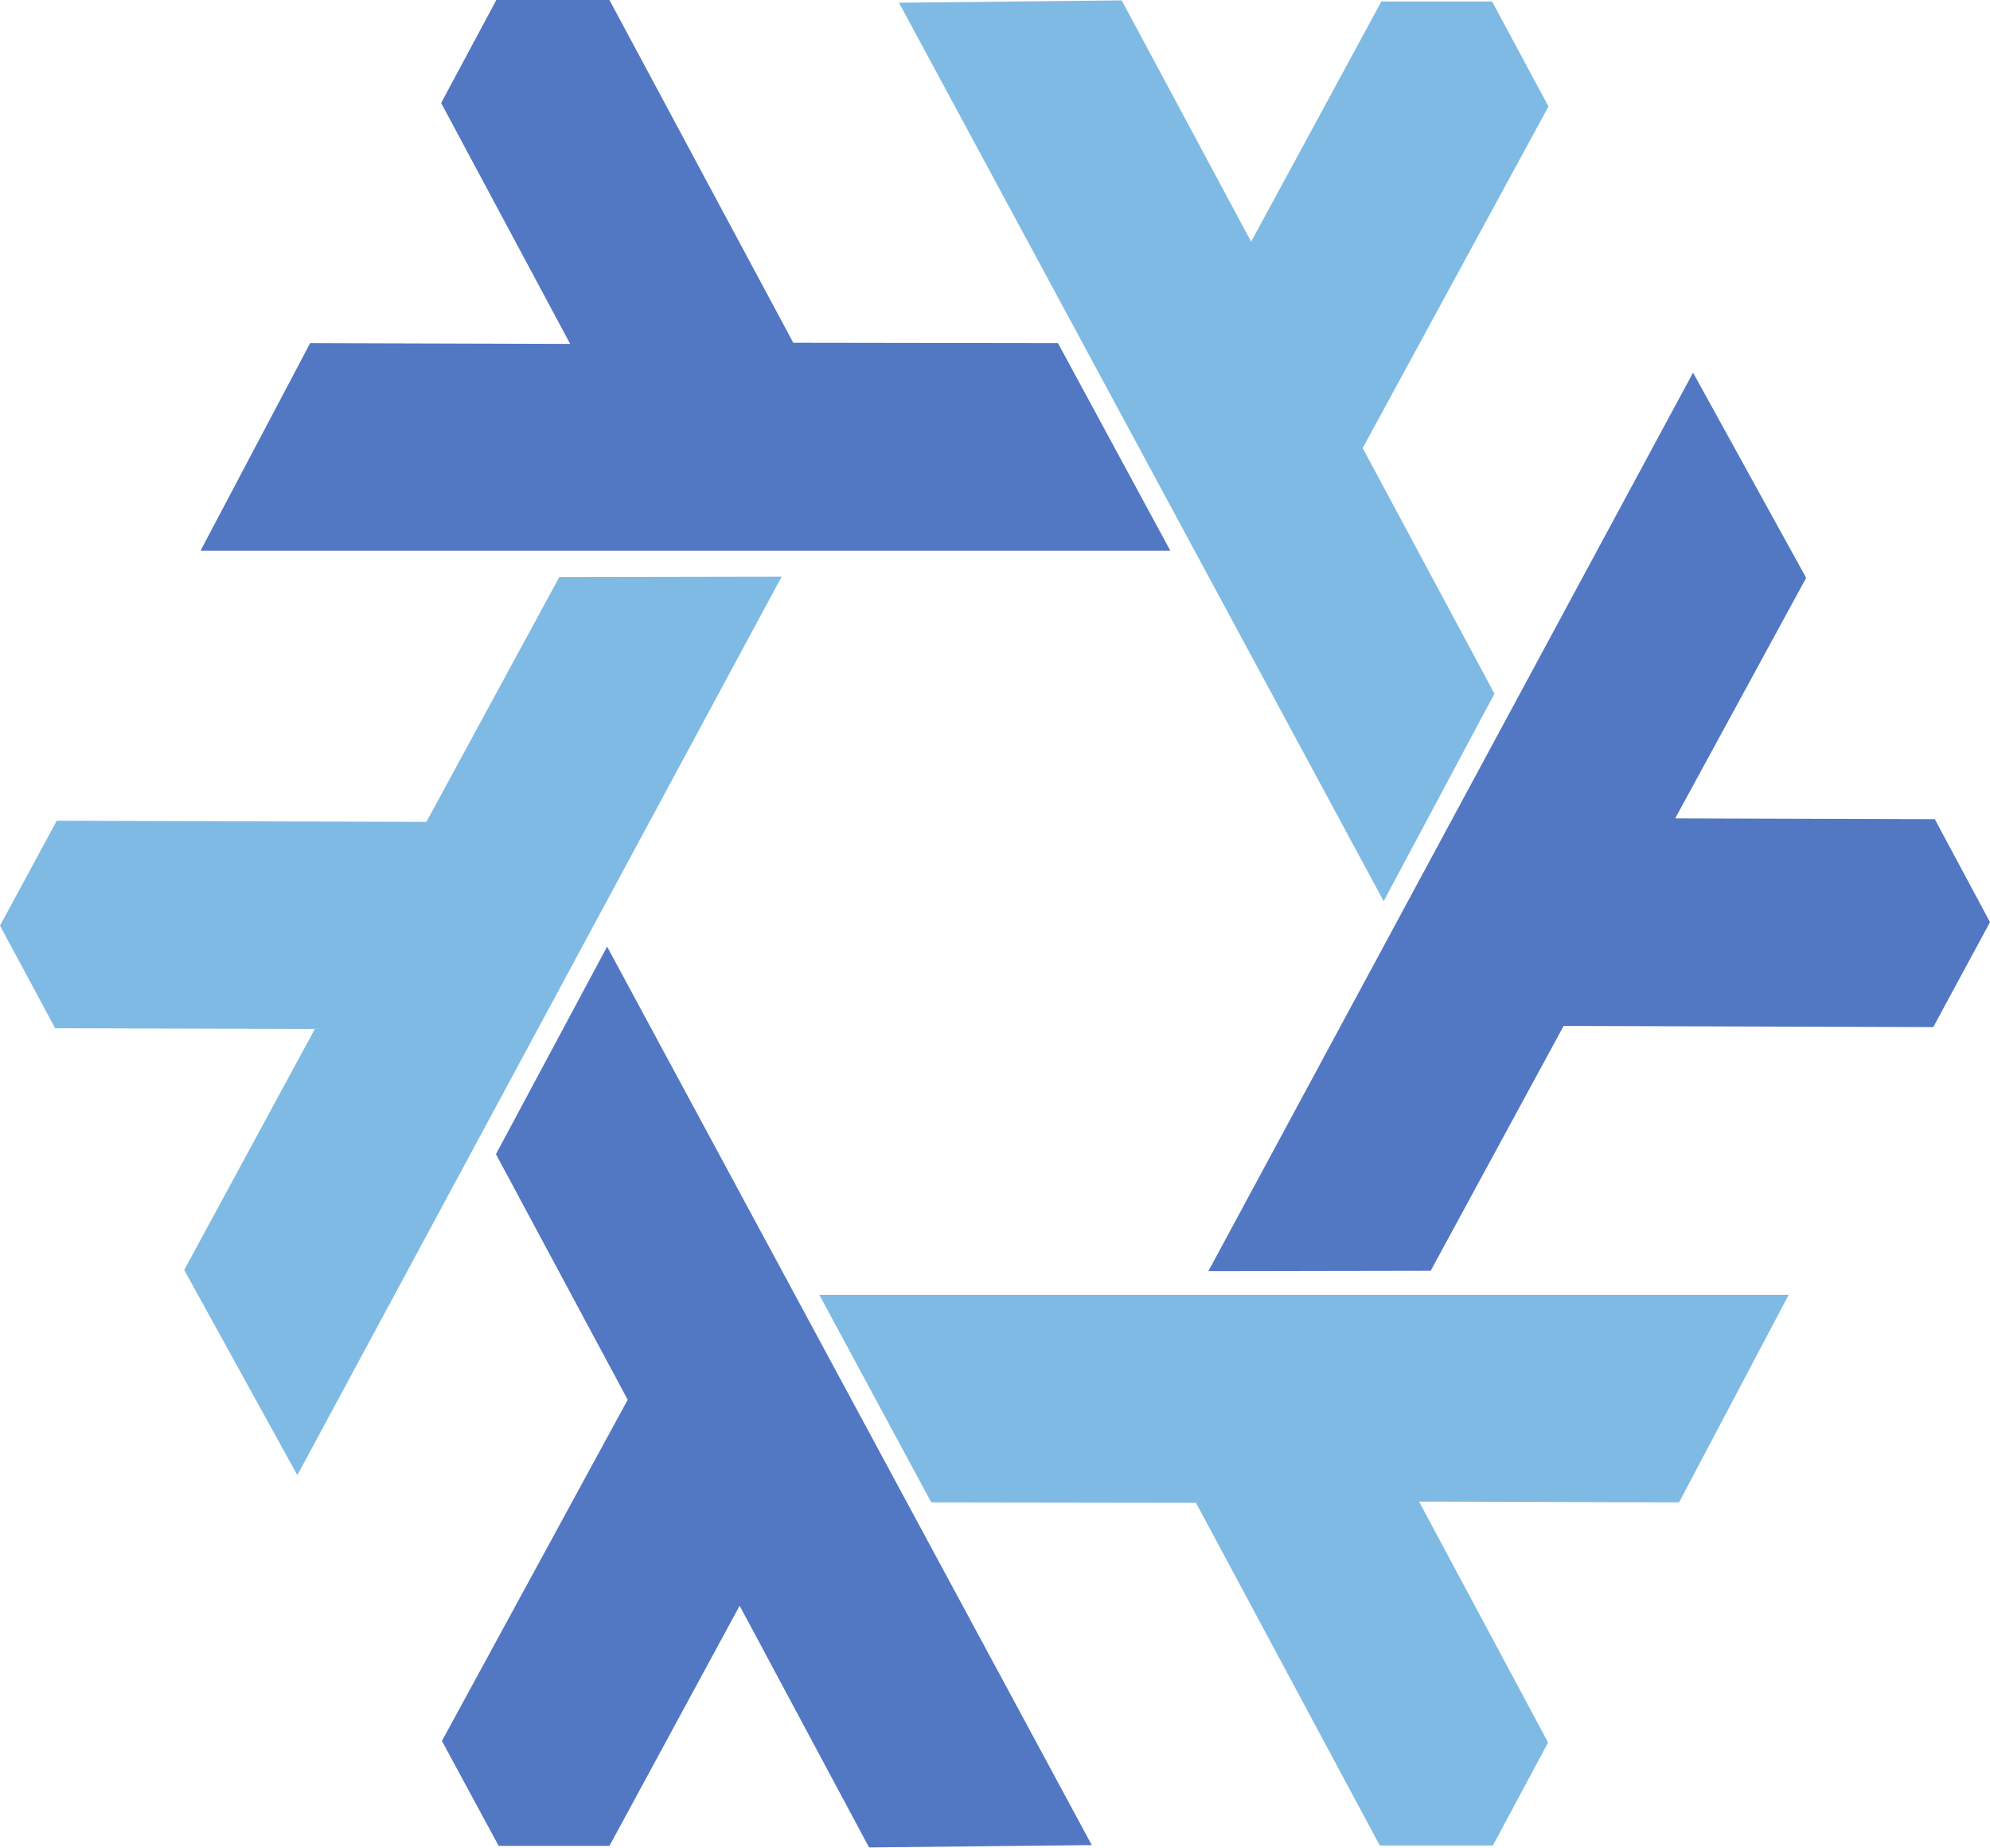
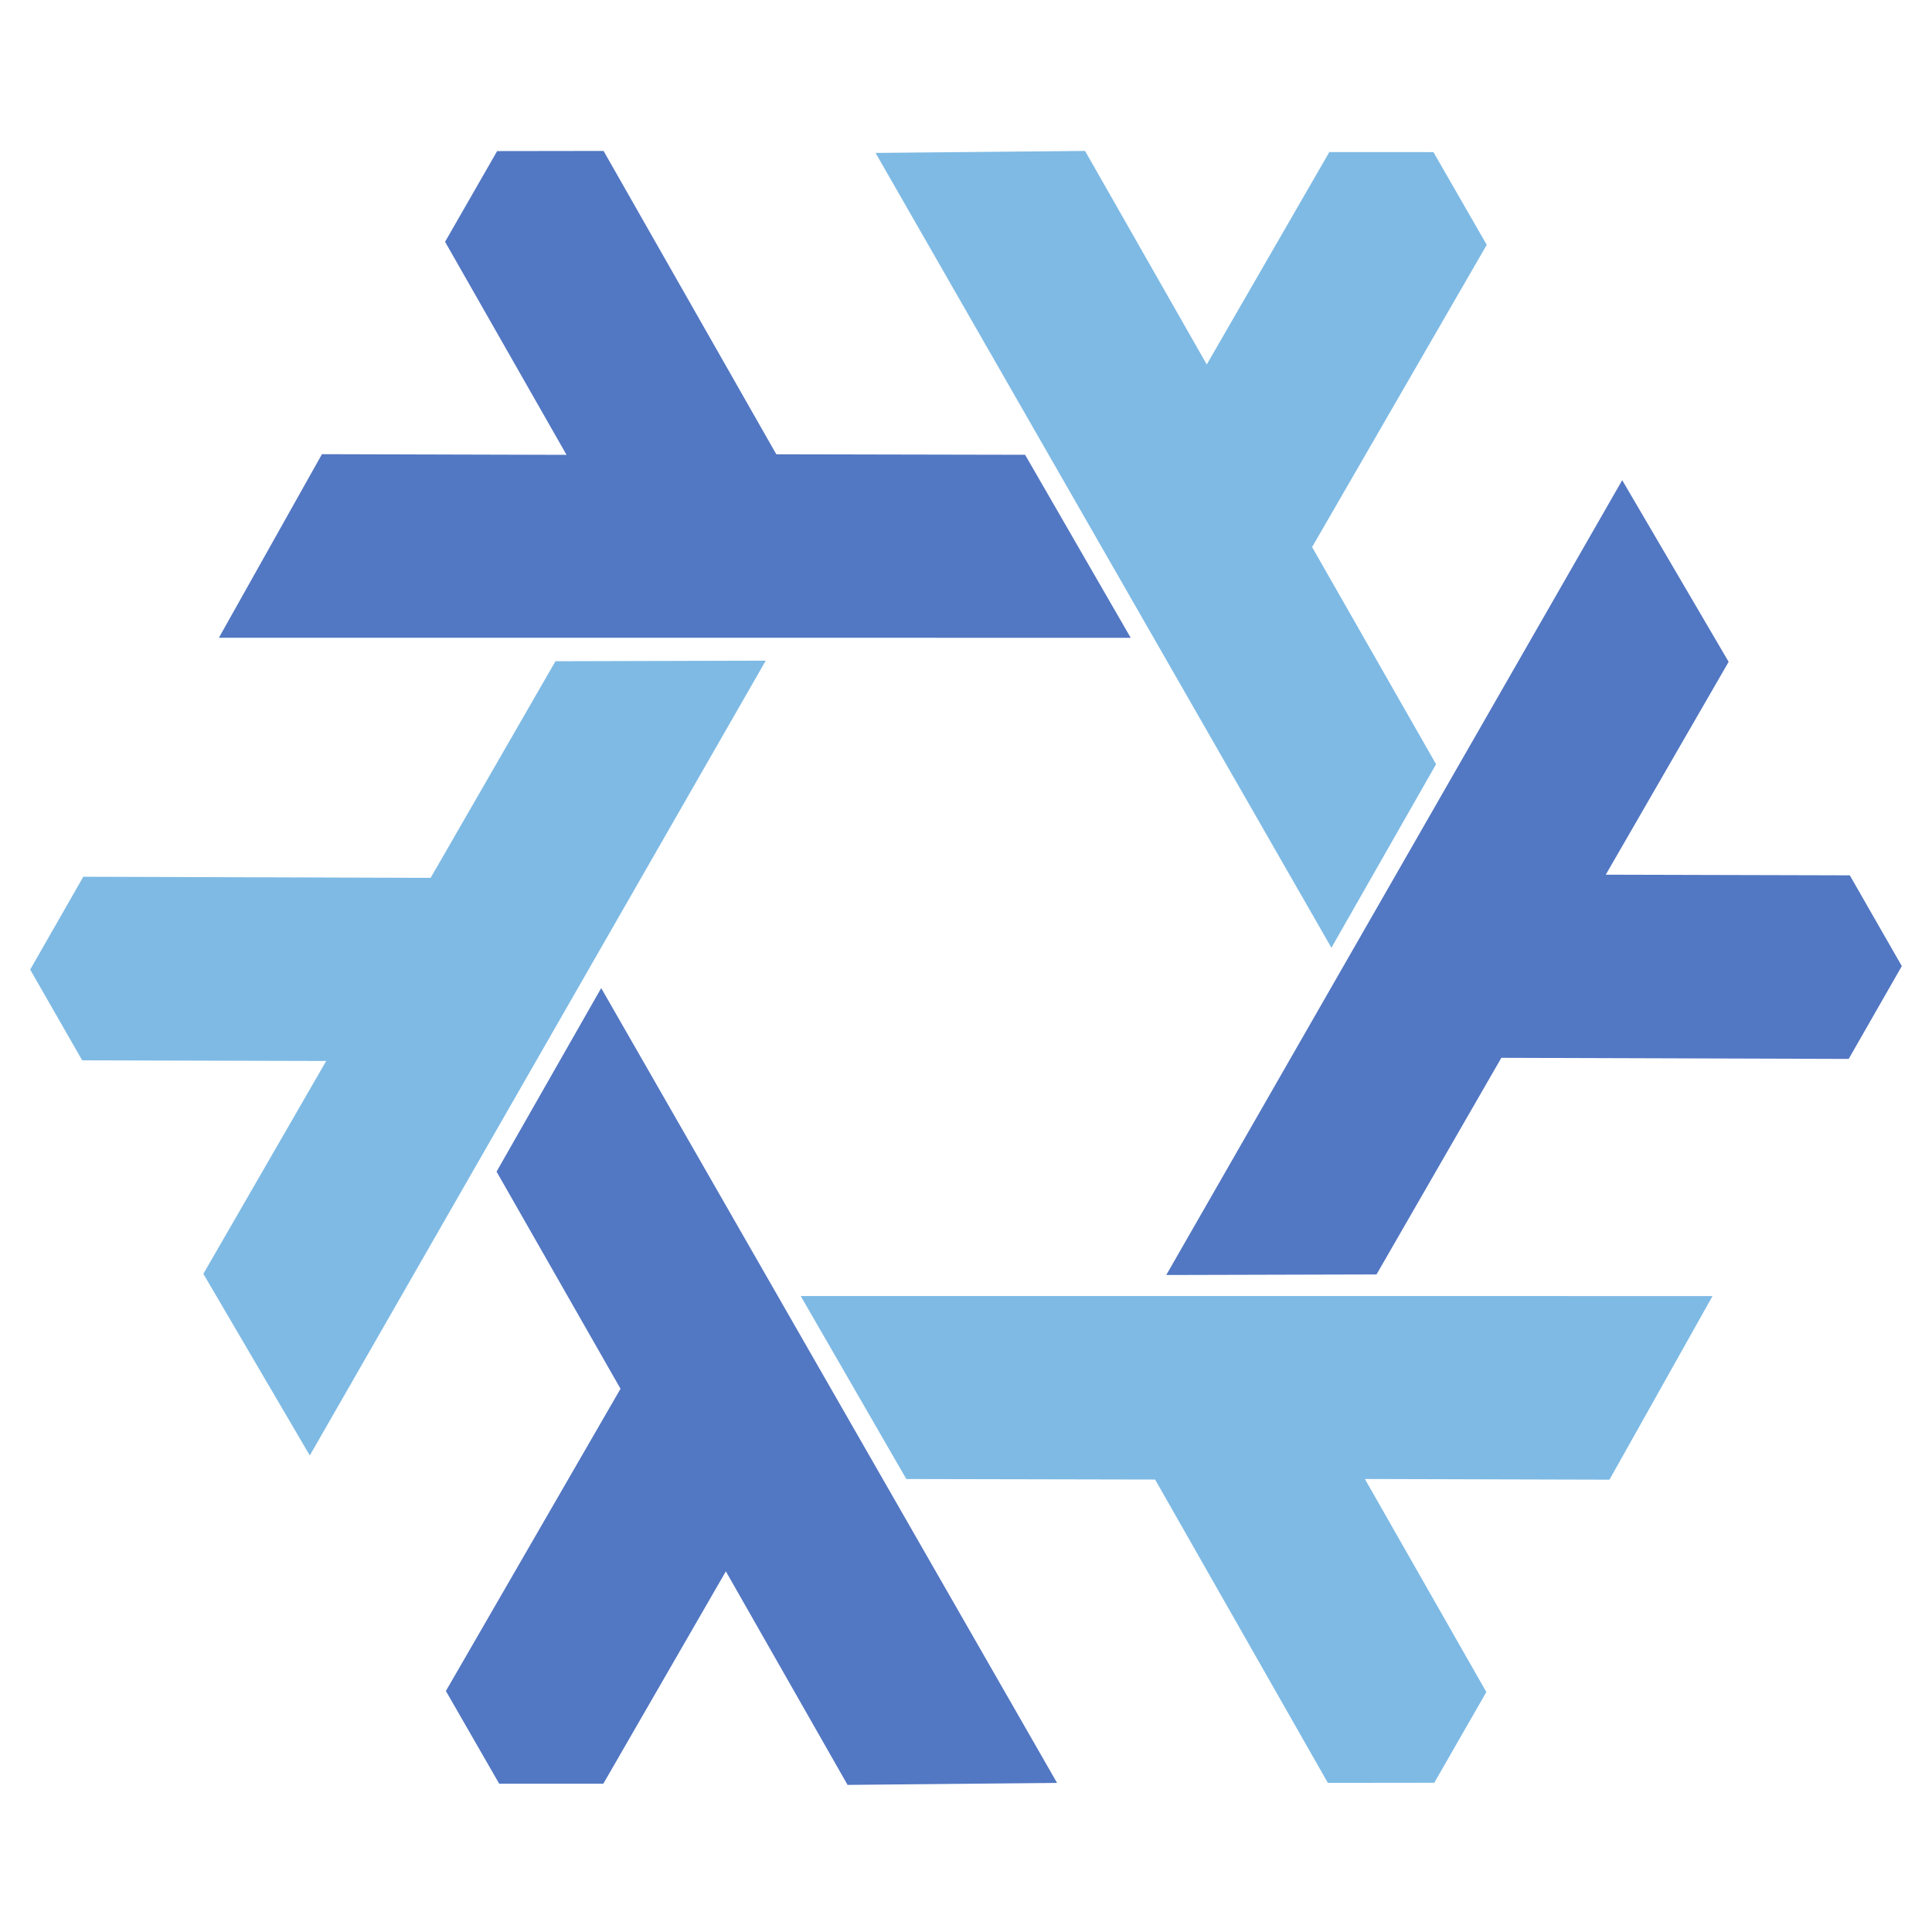
- <svg xmlns="http://www.w3.org/2000/svg" xml:space="preserve" viewBox="0 18.3 512 475.4">
-   <path d="M201.1 166.7 76.5 397.9l-29.1-52.8 33.6-62-66.8-.2L0 256.5l14.6-27 95.1.3 34.2-63zm9.7 184.8h249.4L432 404.9l-66.9-.2 33.2 62-14.2 26.5H355L307.7 405l-68.1-.1zM356 250.2 231.3 19l57.3-.6 33.3 62.1 33.5-61.8h28.5l14.5 27-47.8 87.9 33.9 63.2z" style="fill-rule:evenodd;clip-rule:evenodd;fill:#7ebae4" />
-   <path d="m156.2 261.9 124.7 231.2-57.3.6-33.3-62.2-33.5 61.8h-28.5l-14.6-27 47.8-87.8-33.9-63.2zM301.1 160H51.6l28.2-53.4 66.9.2-33.2-62 14.2-26.5h29.1l47.3 88.2 68.1.1zm9.8 185.4 124.7-231.2 29.1 52.8-33.7 61.9 66.8.2 14.2 26.5-14.6 27-95.1-.3-34.2 63z" style="fill-rule:evenodd;clip-rule:evenodd;fill:#5277c3" />
+ <svg xmlns="http://www.w3.org/2000/svg" viewBox="0 0 128 128">
+   <path fill="#7EBAE4" d="M50.732 43.771L20.525 96.428l-7.052-12.033 8.14-14.103-16.167-.042L2 64.237l3.519-6.15 23.013.073 8.27-14.352 13.93-.037zm2.318 42.094l60.409.003-6.827 12.164-16.205-.045 8.047 14.115-3.45 6.01-7.05.008-11.445-20.097-16.483-.034-6.996-12.124zm35.16-23.074l-30.202-52.66L71.888 10l8.063 14.148 8.12-14.072 6.897.002 3.532 6.143-11.57 20.024 8.213 14.386-6.933 12.16z" clip-rule="evenodd" fill-rule="evenodd" />
+   <path fill="#5277C3" d="M39.831 65.463l30.202 52.66-13.88.131-8.063-14.148-8.12 14.072-6.897-.002-3.532-6.143 11.57-20.024-8.213-14.386 6.933-12.16zm35.08-23.207l-60.409-.003L21.33 30.09l16.204.045-8.047-14.115 3.45-6.01 7.051-.01 11.444 20.097 16.484.034 6.996 12.124zm2.357 42.216l30.207-52.658 7.052 12.034-8.141 14.102 16.168.043L126 64.006l-3.519 6.15-23.013-.073-8.27 14.352-13.93.037z" clip-rule="evenodd" fill-rule="evenodd" />
</svg>
